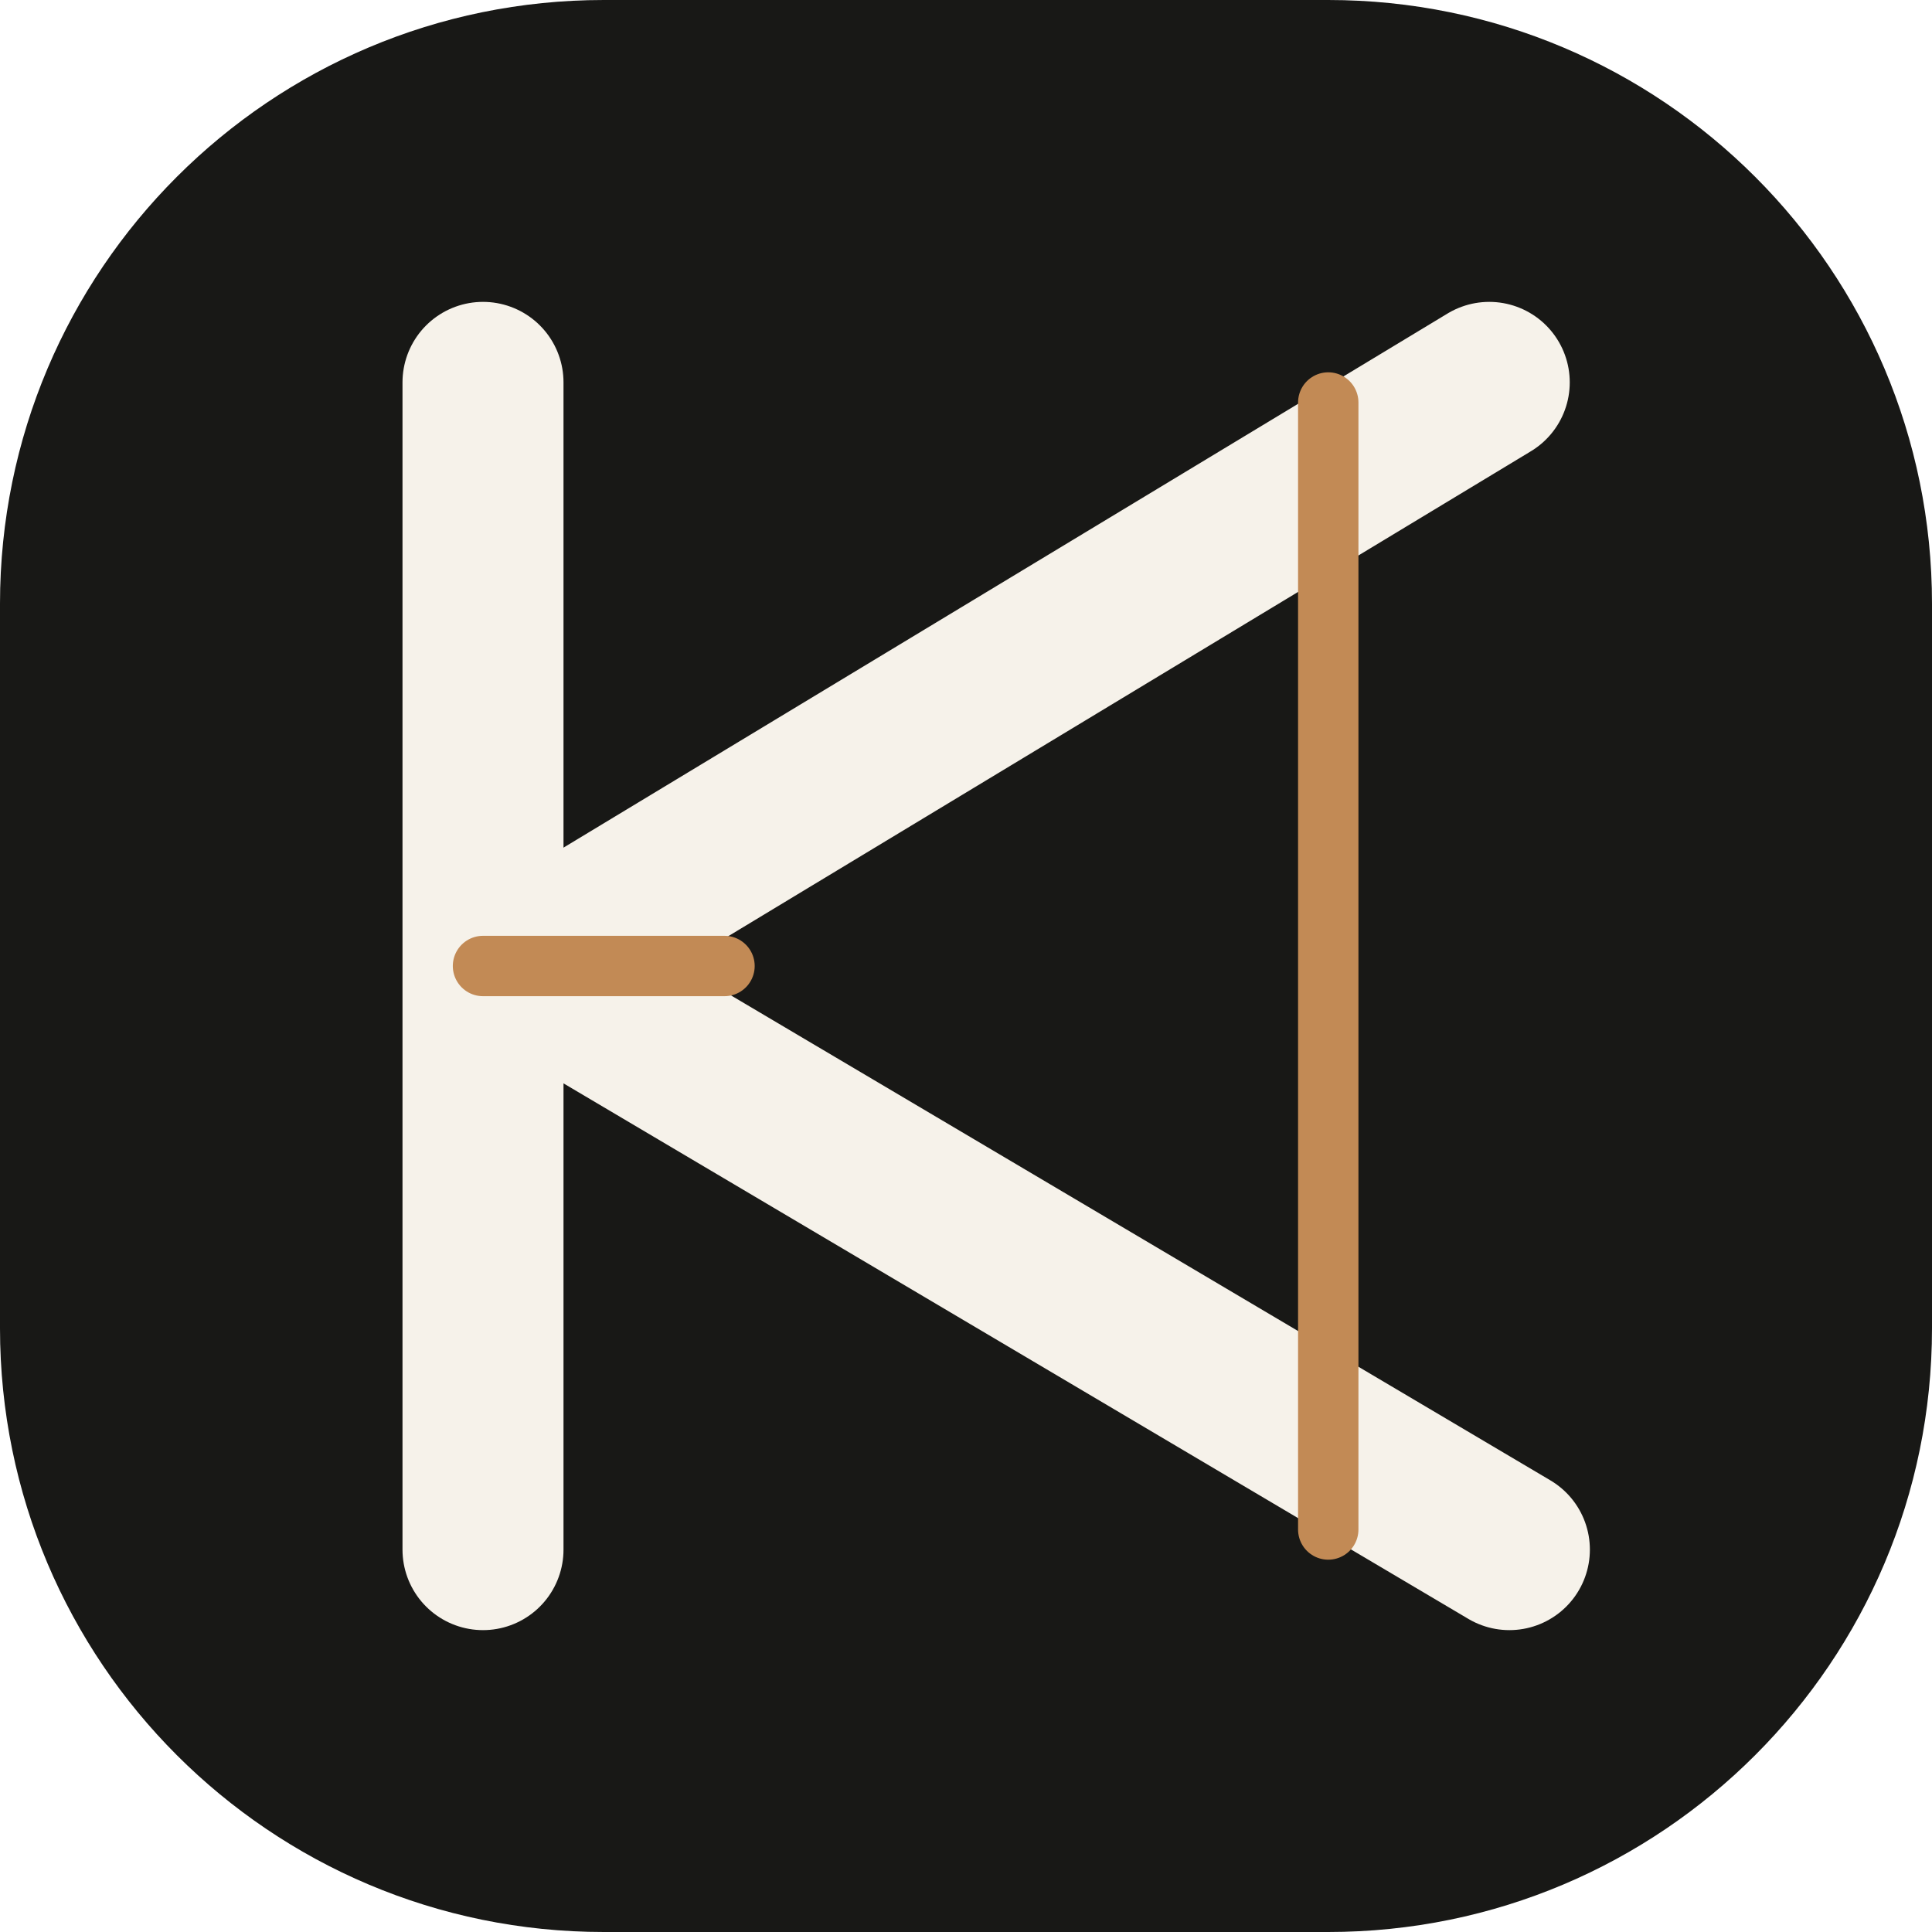
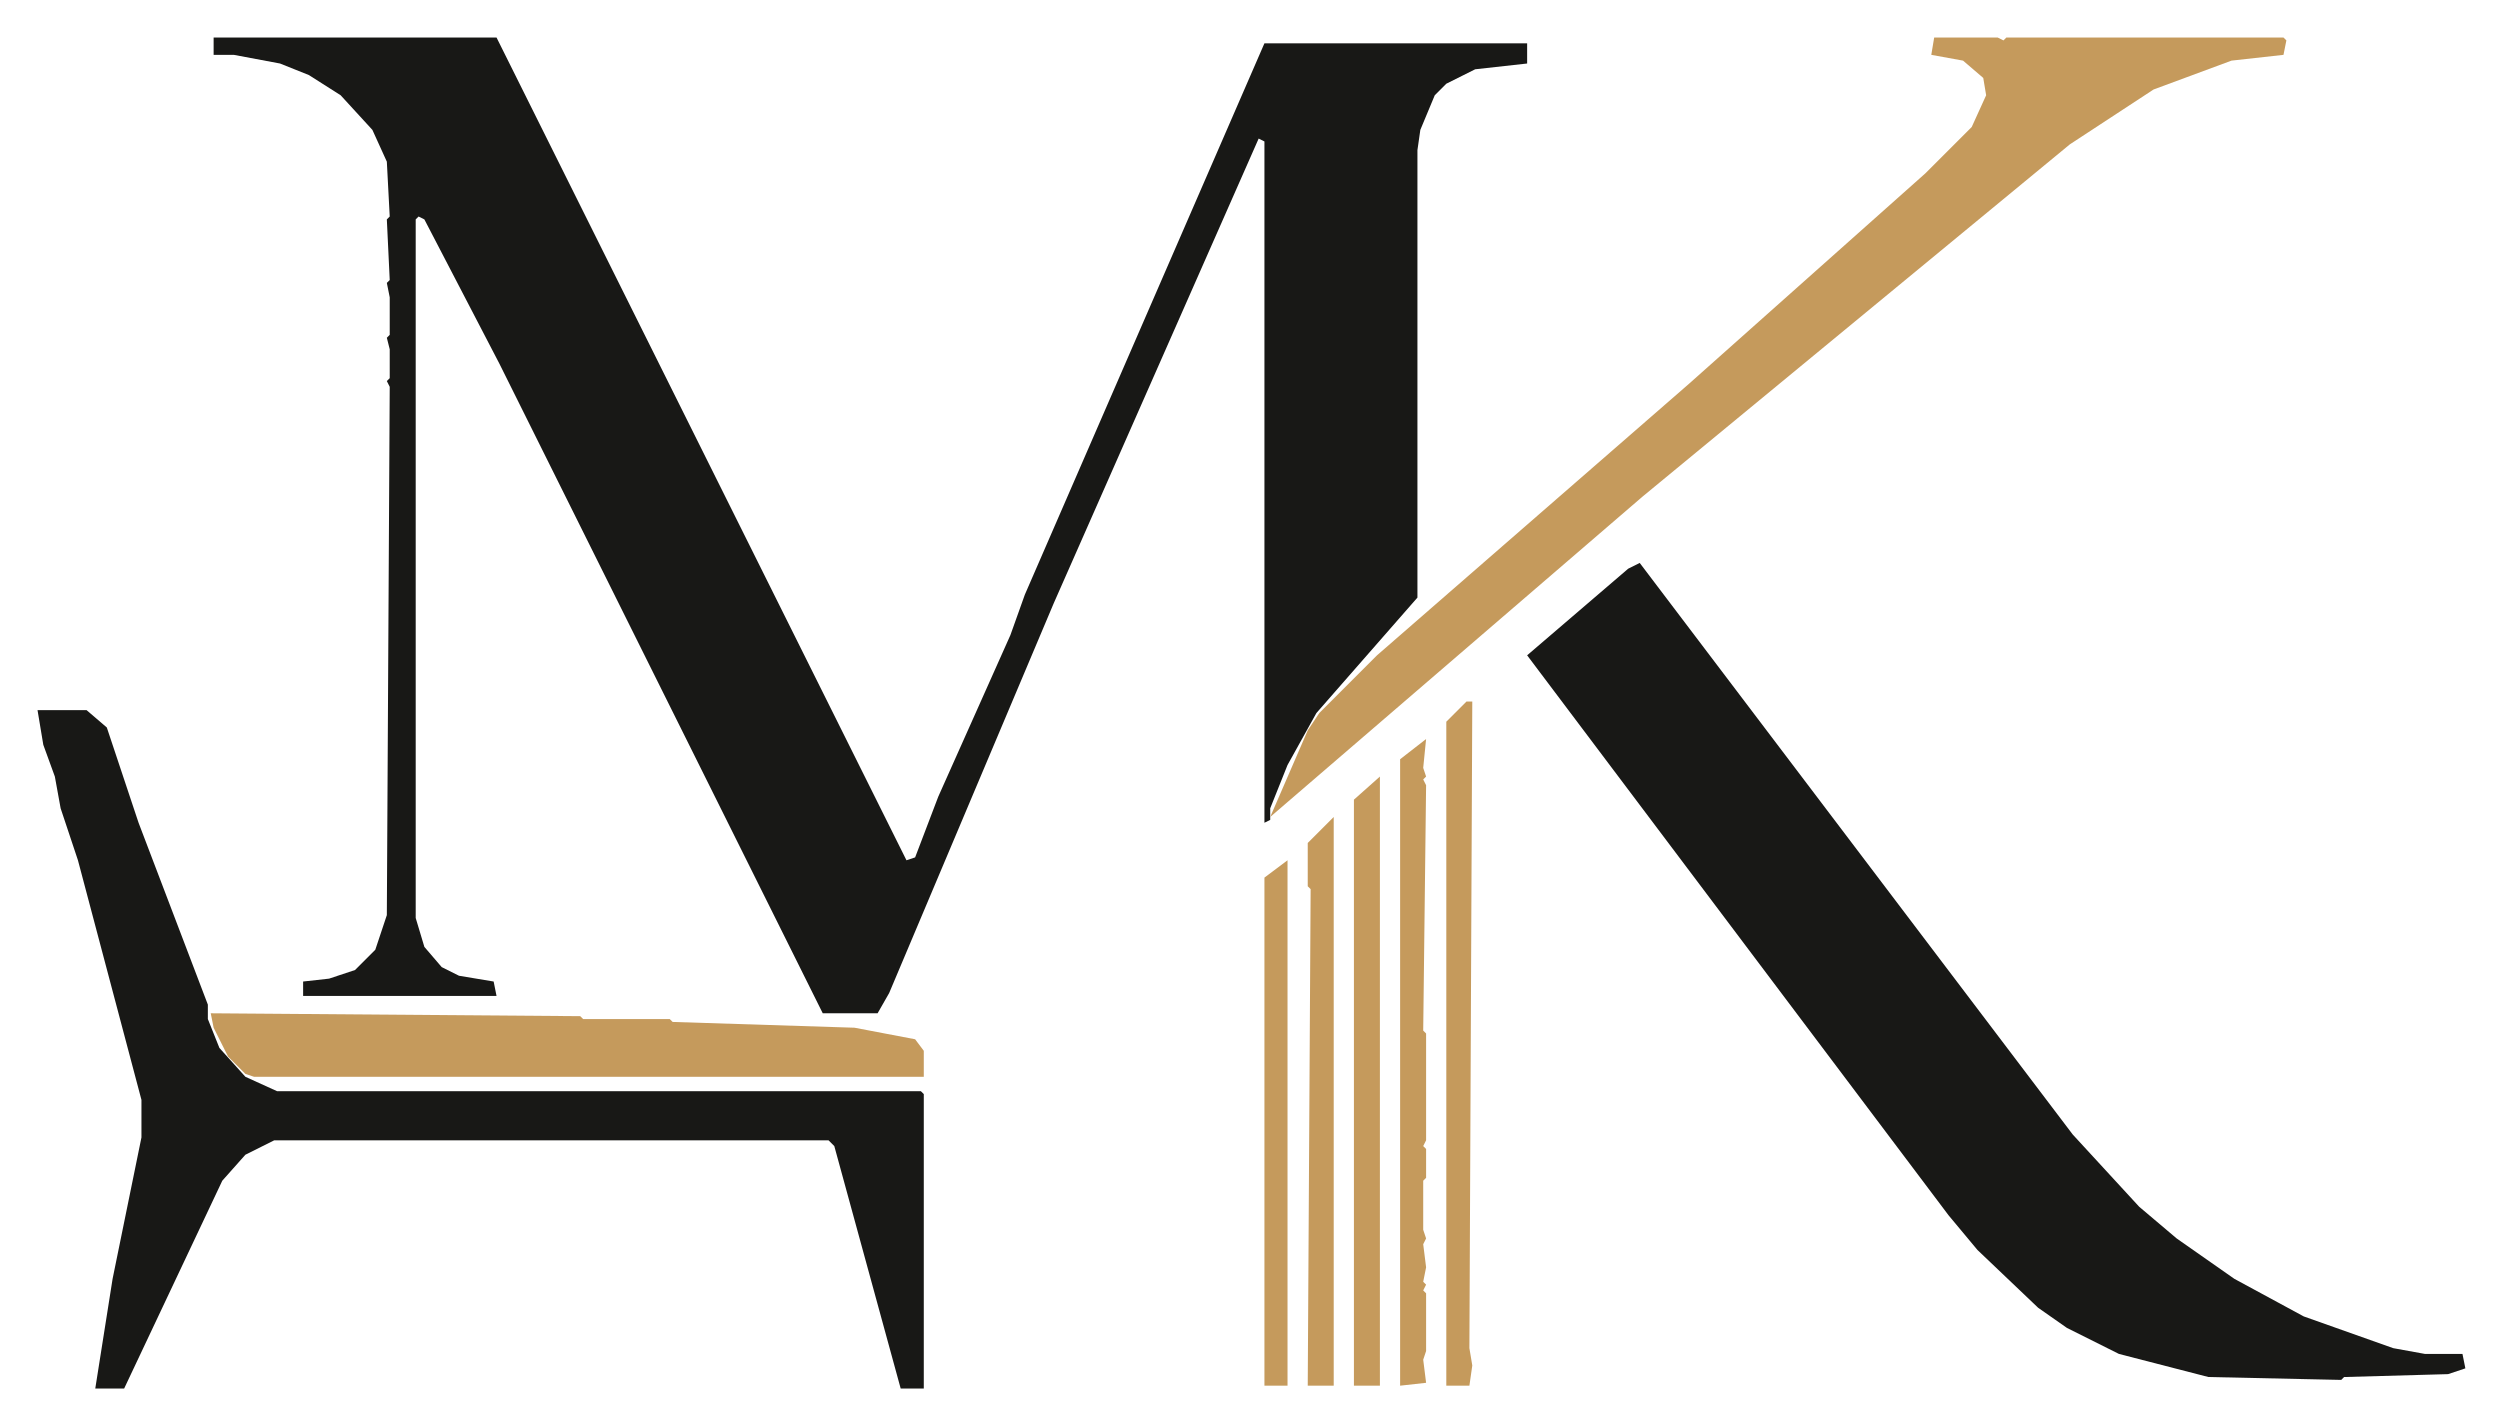
- <svg xmlns="http://www.w3.org/2000/svg" viewBox="0 0 96 96" role="img" aria-labelledby="title">
-   <rect width="96" height="96" rx="30" fill="#181816" />
-   <g fill="none" stroke-linecap="round" stroke-linejoin="round">
-     <path d="M24 77V19" stroke="#f6f2ea" stroke-width="8" />
-     <path d="M26 48 74 19M26 48 75 77" stroke="#f6f2ea" stroke-width="8" />
-     <path d="M66 20v56" stroke="#c28a55" stroke-width="3" />
-     <path d="M24 48h12" stroke="#c28a55" stroke-width="3" />
-   </g>
+ <svg xmlns="http://www.w3.org/2000/svg" viewBox="0 0 866 493" role="img" aria-labelledby="title desc">
+   <path d="M 13 246 L 15 258 L 19 269 L 21 280 L 27 298 L 49 381 L 49 394 L 39 443 L 33 481 L 43 481 L 77 409 L 85 400 L 95 395 L 287 395 L 289 397 L 312 481 L 320 481 L 320 379 L 319 378 L 96 378 L 85 373 L 76 363 L 72 353 L 72 348 L 48 285 L 37 252 L 30 246 Z M 529 227 L 675 421 L 685 433 L 706 453 L 716 460 L 734 469 L 765 477 L 811 478 L 812 477 L 848 476 L 854 474 L 853 469 L 840 469 L 829 467 L 798 456 L 774 443 L 754 429 L 741 418 L 718 393 L 568 195 L 564 197 Z M 74 13 L 74 19 L 81 19 L 97 22 L 107 26 L 118 33 L 129 45 L 134 56 L 135 75 L 134 76 L 135 97 L 134 98 L 135 103 L 135 116 L 134 117 L 135 121 L 135 131 L 134 132 L 135 134 L 134 317 L 130 329 L 123 336 L 114 339 L 105 340 L 105 345 L 172 345 L 171 340 L 159 338 L 153 335 L 147 328 L 144 318 L 144 76 L 145 75 L 147 76 L 173 126 L 285 351 L 304 351 L 308 344 L 365 209 L 436 48 L 438 49 L 438 285 L 440 284 L 440 280 L 446 265 L 456 247 L 491 207 L 491 52 L 492 45 L 497 33 L 501 29 L 511 24 L 529 22 L 529 15 L 438 15 L 355 206 L 350 220 L 325 276 L 317 297 L 314 298 L 172 13 Z" fill="#181816" fill-rule="evenodd" />
+   <path d="M 73 351 L 74 356 L 79 366 L 85 372 L 88 373 L 320 373 L 320 364 L 317 360 L 296 356 L 233 354 L 232 353 L 202 353 L 201 352 Z M 446 298 L 438 304 L 438 480 L 446 480 Z M 462 283 L 453 292 L 453 307 L 454 308 L 453 480 L 462 480 Z M 478 269 L 469 277 L 469 480 L 478 480 Z M 494 256 L 485 263 L 485 480 L 494 479 L 493 471 L 494 468 L 494 448 L 493 447 L 494 445 L 493 444 L 494 439 L 493 431 L 494 429 L 493 426 L 493 409 L 494 408 L 494 398 L 493 397 L 494 395 L 494 358 L 493 357 L 494 272 L 493 270 L 494 269 L 493 266 Z M 510 243 L 508 243 L 501 250 L 501 480 L 509 480 L 510 473 L 509 467 Z M 792 14 L 791 13 L 695 13 L 694 14 L 692 13 L 670 13 L 669 19 L 680 21 L 687 27 L 688 33 L 683 44 L 667 60 L 585 133 L 477 227 L 457 247 L 453 253 L 440 283 L 569 172 L 717 50 L 746 31 L 773 21 L 791 19 Z" fill="#c59a5c" fill-rule="evenodd" />
</svg>
